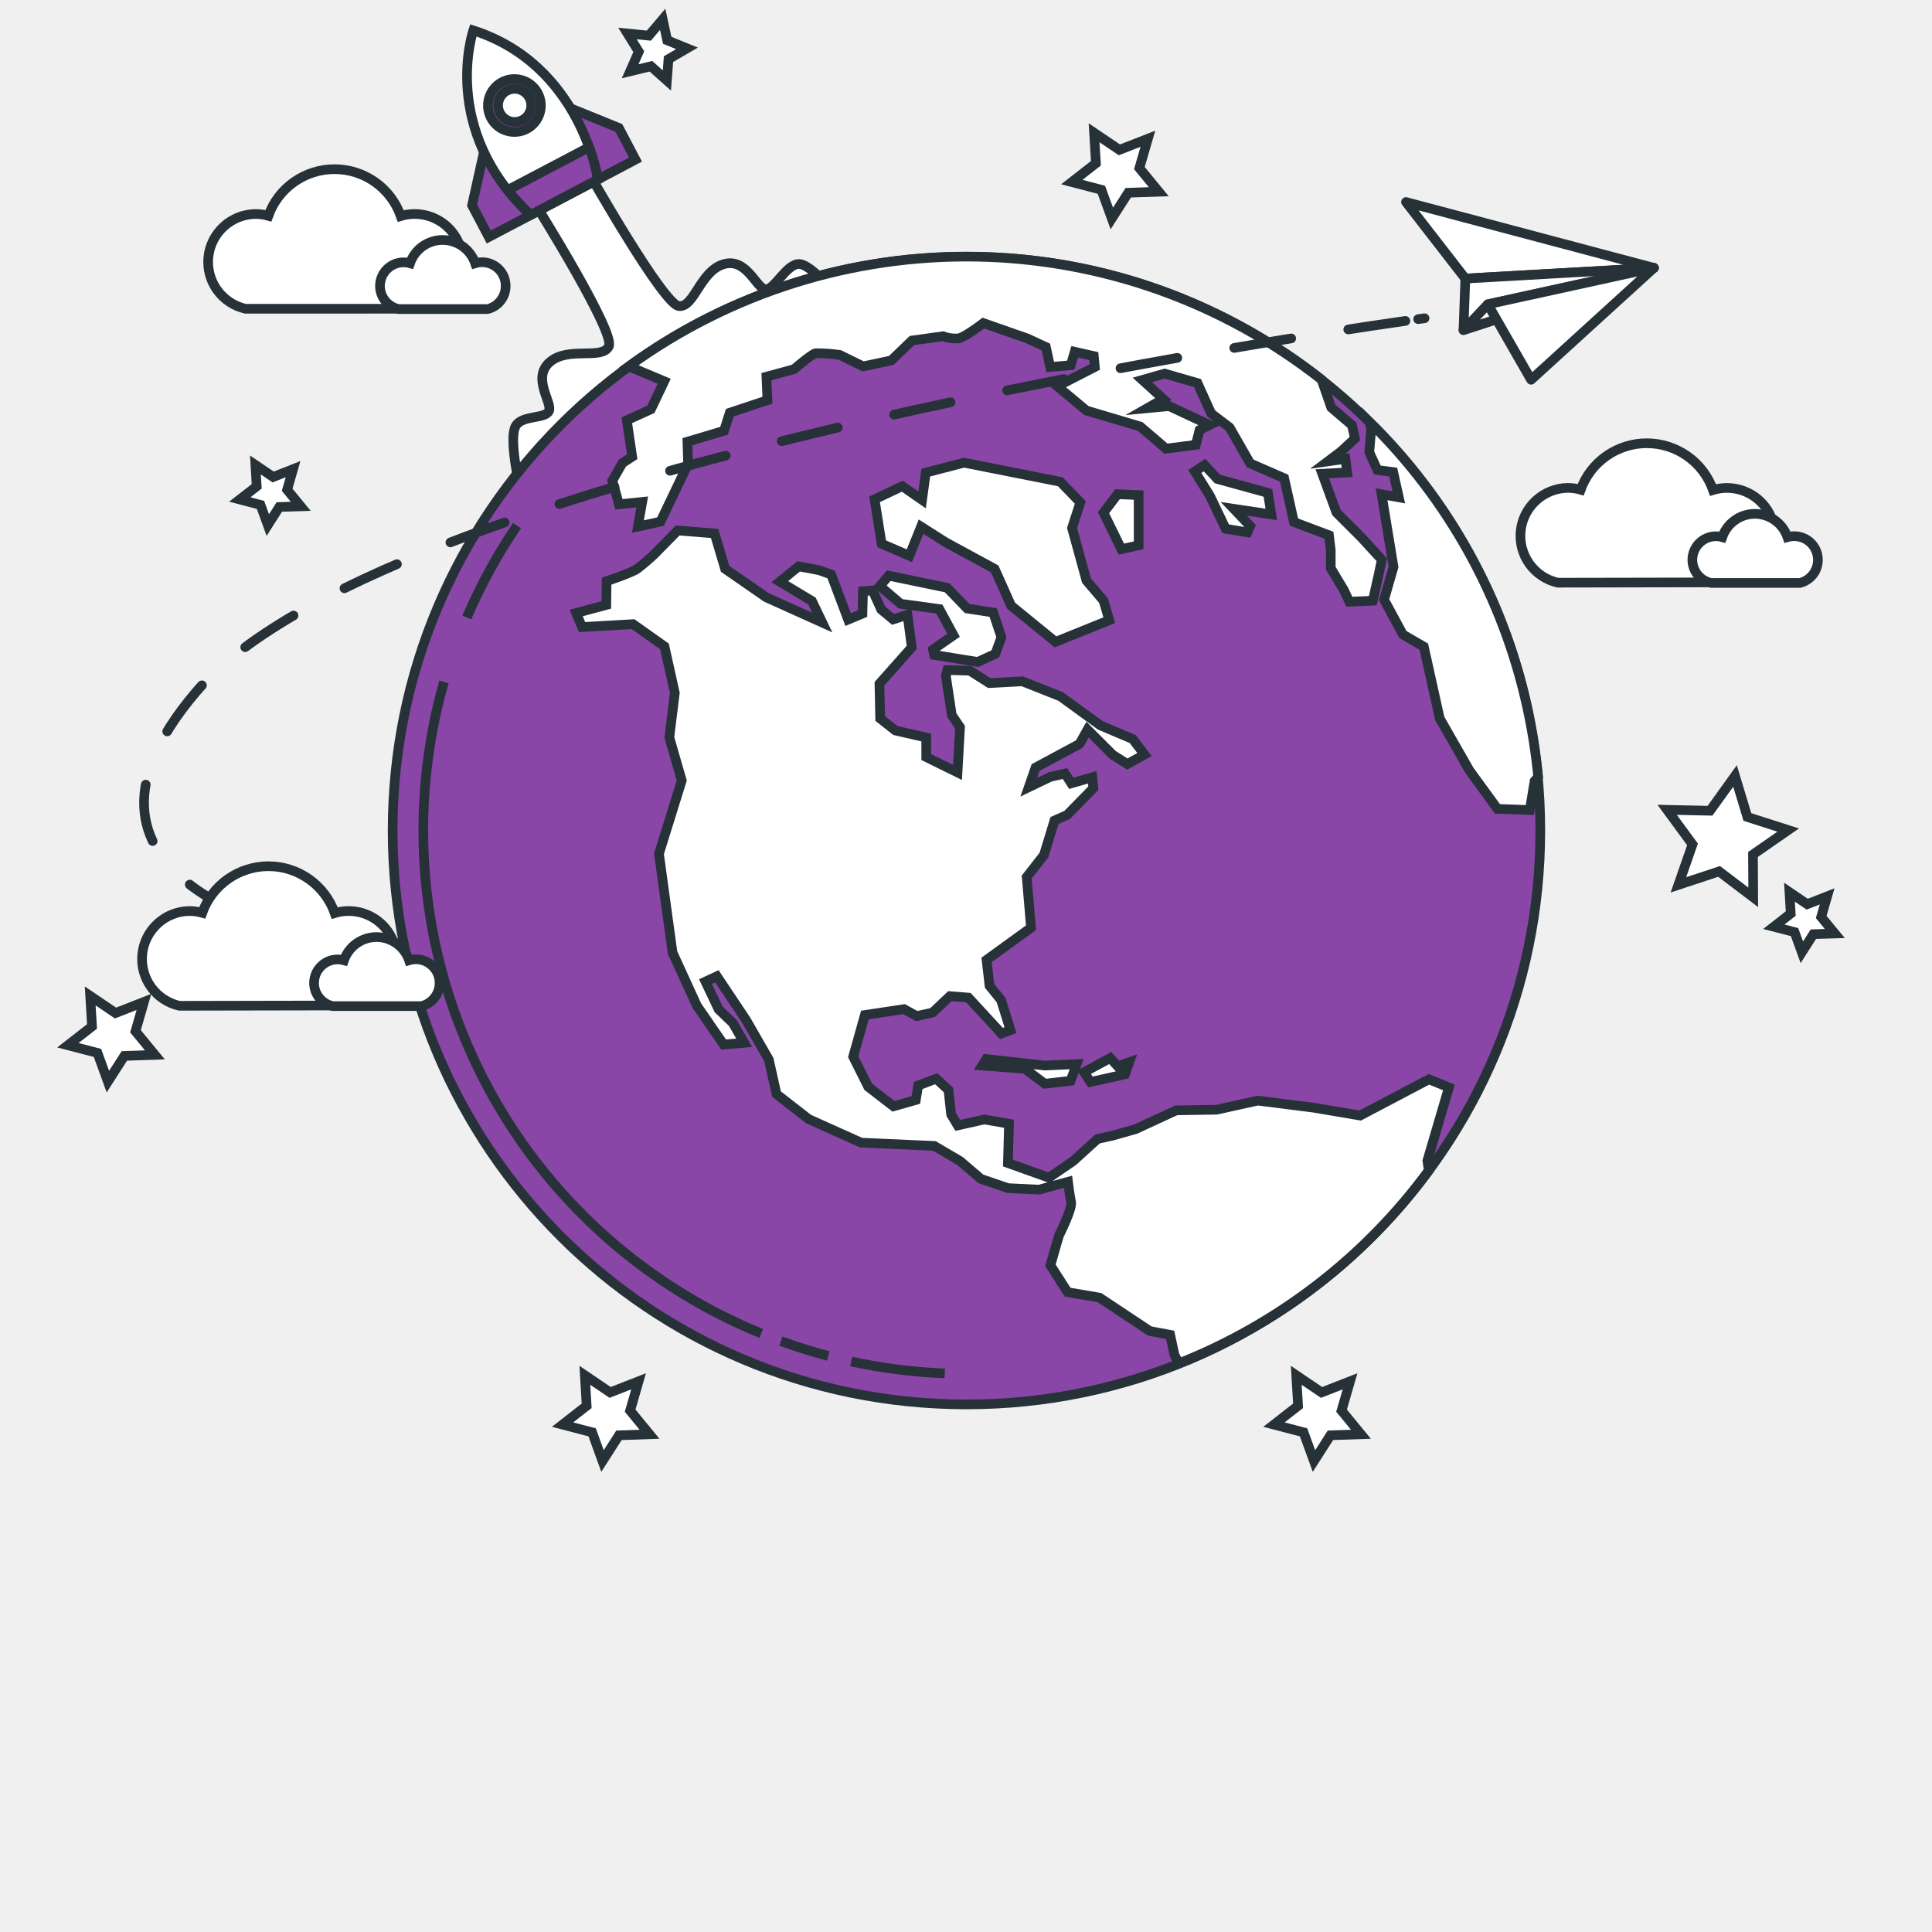
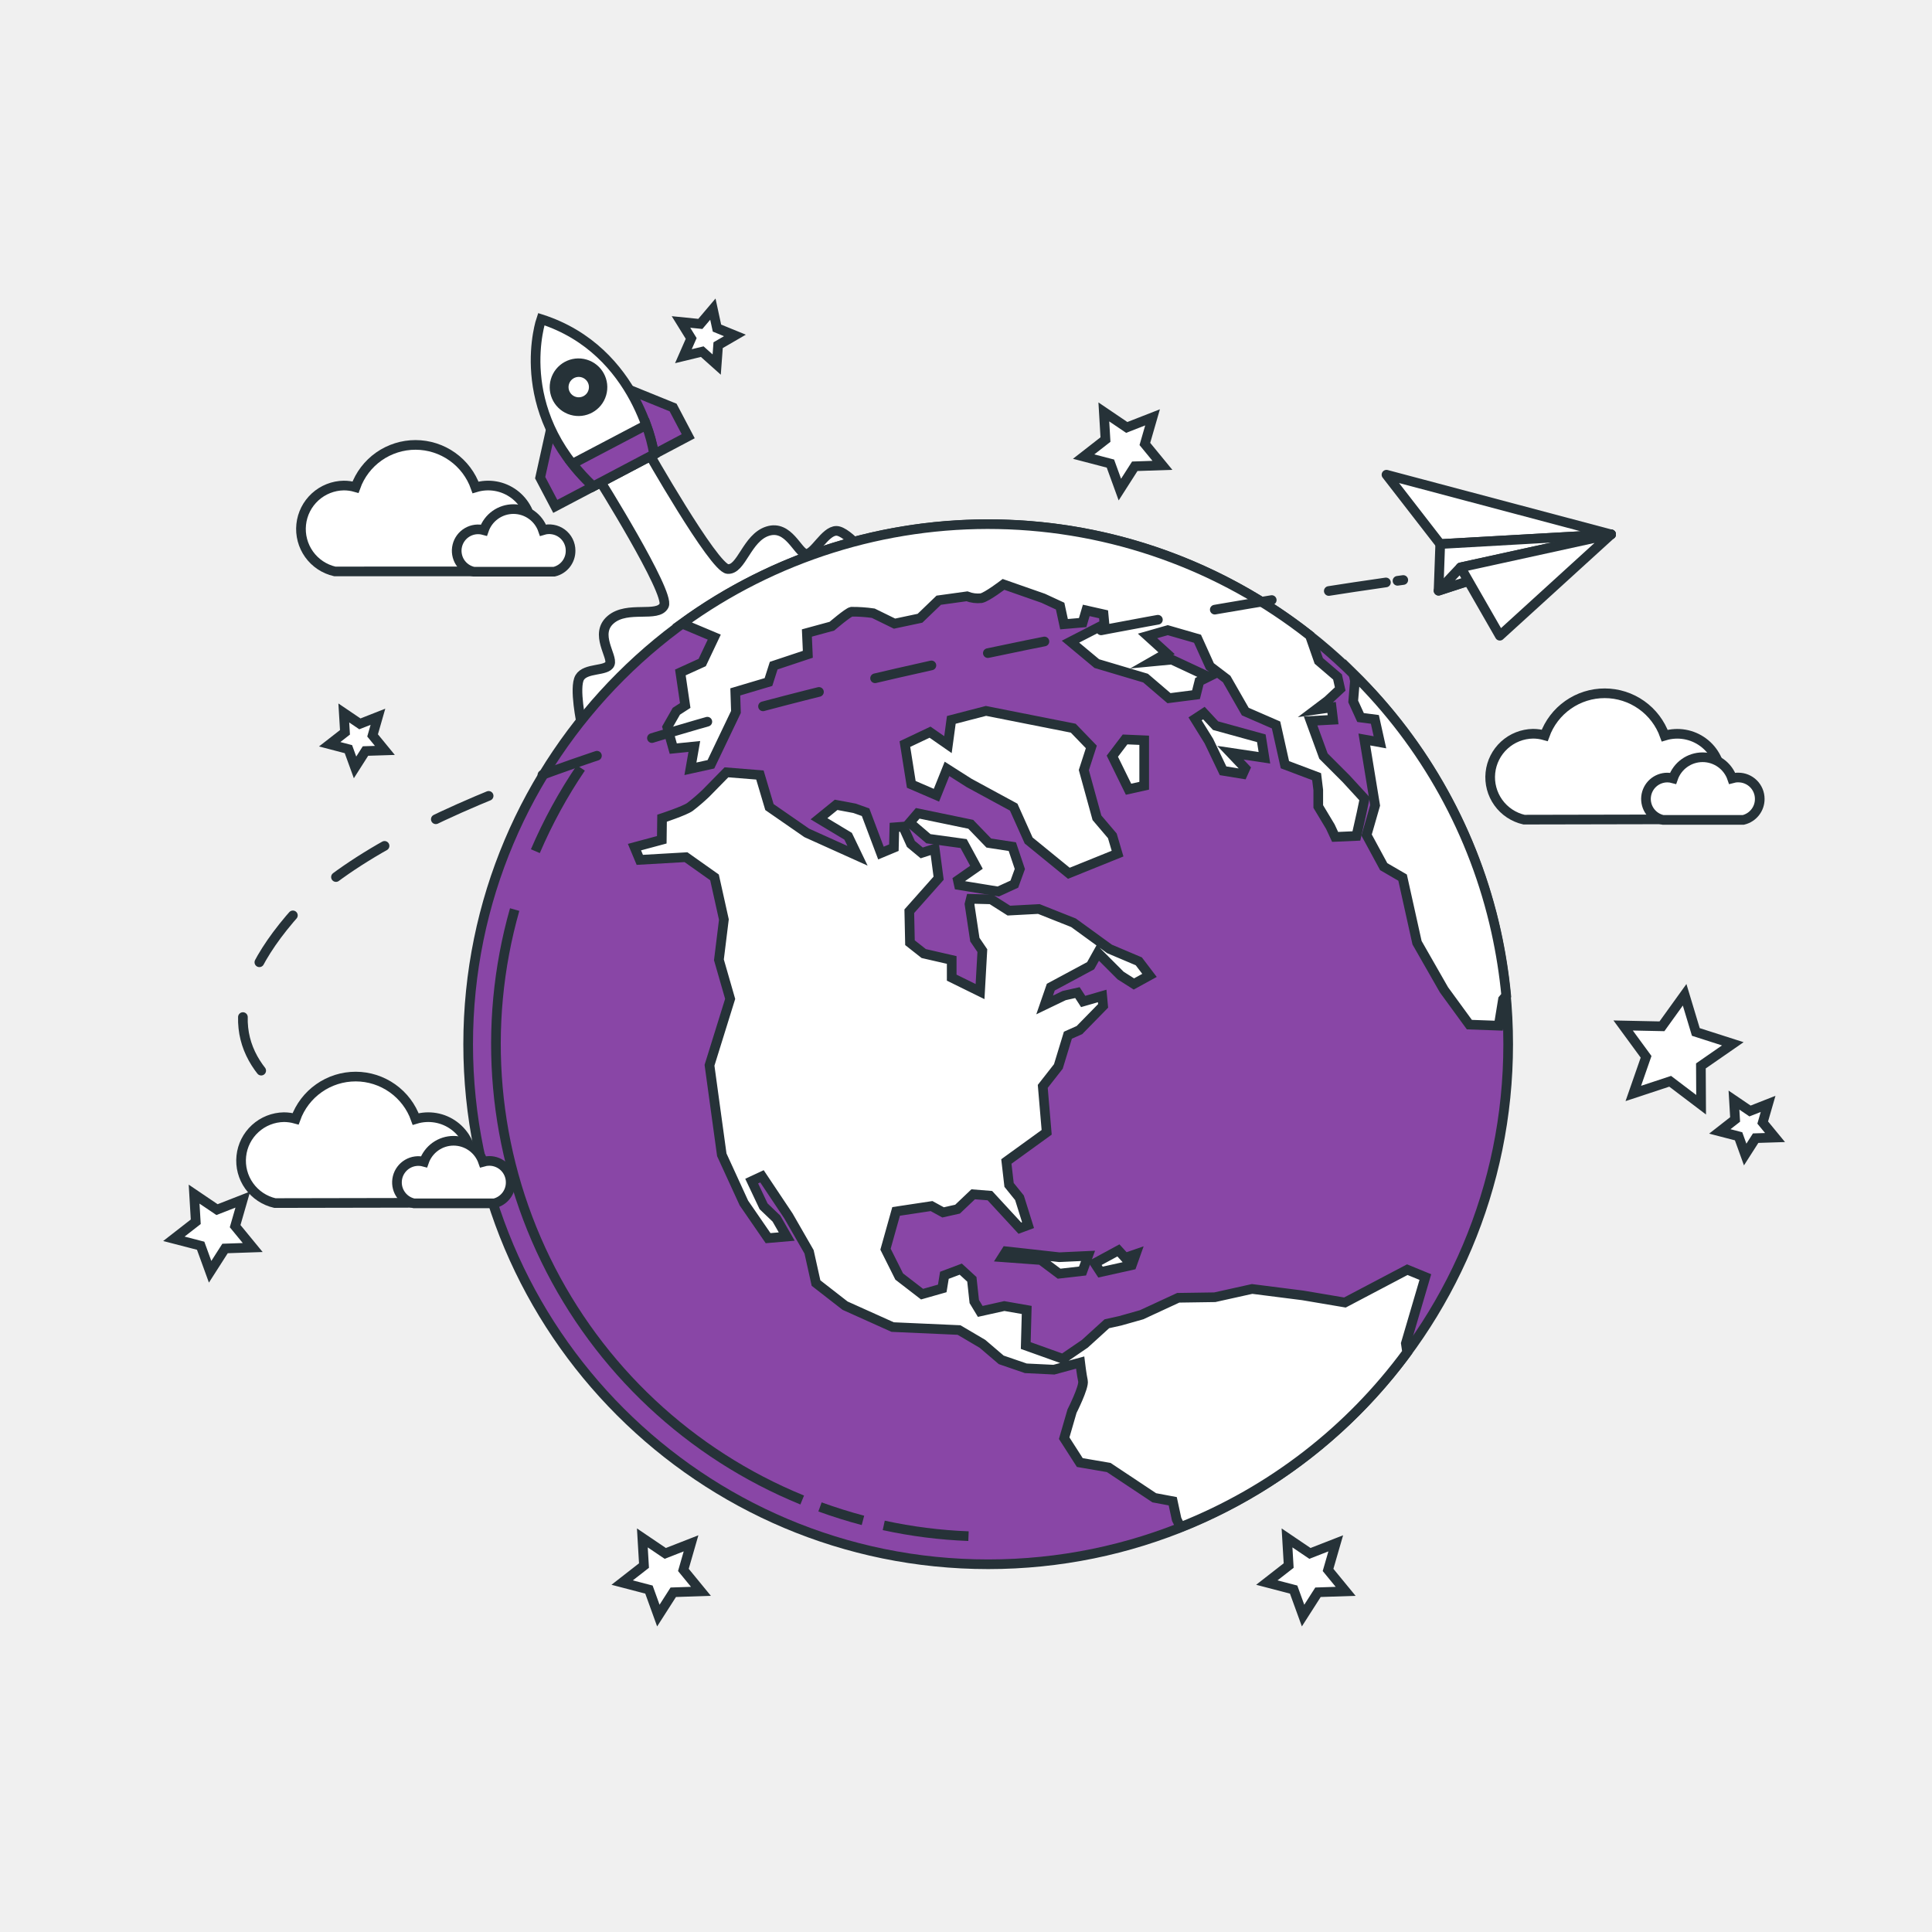
<svg xmlns="http://www.w3.org/2000/svg" width="100" height="100" viewBox="0 0 100 100" fill="none">
-   <path d="M43.388 15.427C43.388 15.427 42.025 13.674 41.36 13.665C40.696 13.656 40.069 15.048 39.603 14.974C39.137 14.901 38.63 13.304 37.433 13.681C36.235 14.058 35.939 15.911 35.142 15.844C34.346 15.777 30.495 8.982 30.495 8.982L27.721 10.594C27.721 10.594 31.871 17.213 31.512 17.929C31.153 18.645 29.424 17.916 28.465 18.734C27.506 19.553 28.599 20.833 28.416 21.266C28.233 21.698 27.036 21.471 26.695 22.042C26.353 22.613 26.802 24.718 26.802 24.718L34.576 18.768L43.388 15.427Z" fill="white" stroke="#263238" stroke-width="0.5" stroke-miterlimit="10" />
-   <path d="M25.167 7.325L24.435 10.628L25.299 12.267L27.457 11.132C27.457 11.132 26.351 9.794 25.167 7.325Z" fill="#8946A6" stroke="#263238" stroke-width="0.5" stroke-miterlimit="10" />
-   <path d="M28.907 5.353L32.029 6.62L32.892 8.259L30.742 9.397C30.742 9.397 30.27 7.728 28.907 5.353Z" fill="#8946A6" stroke="#263238" stroke-width="0.5" stroke-miterlimit="10" />
-   <path d="M24.498 1.573C24.498 1.573 22.729 6.703 27.455 11.123L30.943 9.29C30.943 9.29 30.087 3.368 24.498 1.573Z" fill="white" stroke="#263238" stroke-width="0.5" stroke-miterlimit="10" />
-   <path d="M26.282 9.834C26.644 10.293 27.04 10.724 27.466 11.123L30.943 9.29C30.846 8.72 30.697 8.16 30.497 7.617L26.282 9.834Z" fill="#8946A6" stroke="#263238" stroke-width="0.5" stroke-miterlimit="10" />
-   <path d="M27.94 5.845C28.152 5.119 27.736 4.359 27.01 4.147C26.284 3.934 25.523 4.351 25.311 5.077C25.099 5.803 25.515 6.563 26.241 6.775C26.967 6.988 27.727 6.571 27.94 5.845Z" fill="#8946A6" stroke="#263238" stroke-width="0.5" stroke-miterlimit="10" />
-   <path d="M27.397 5.052C27.318 4.902 27.195 4.779 27.046 4.699C26.897 4.618 26.727 4.583 26.558 4.599C26.389 4.615 26.229 4.681 26.097 4.788C25.965 4.895 25.868 5.039 25.818 5.201C25.768 5.363 25.767 5.536 25.815 5.699C25.864 5.862 25.959 6.006 26.09 6.115C26.22 6.223 26.38 6.29 26.549 6.308C26.718 6.326 26.888 6.293 27.038 6.214C27.138 6.162 27.227 6.09 27.299 6.003C27.371 5.916 27.425 5.816 27.459 5.708C27.492 5.6 27.504 5.486 27.493 5.374C27.483 5.261 27.45 5.152 27.397 5.052Z" fill="white" stroke="#263238" stroke-width="0.5" stroke-miterlimit="10" />
-   <path d="M92.556 42.963L90.734 44.228L90.746 46.444L88.979 45.104L86.874 45.8L87.603 43.706L86.292 41.917L88.509 41.964L89.804 40.164L90.444 42.287L92.556 42.963Z" fill="white" stroke="#263238" stroke-width="0.5" stroke-miterlimit="10" />
-   <path d="M7.45 51.859L7.013 53.378L8.017 54.6L6.436 54.654L5.584 55.985L5.044 54.498L3.514 54.101L4.763 53.128L4.669 51.549L5.978 52.435L7.45 51.859Z" fill="white" stroke="#263238" stroke-width="0.5" stroke-miterlimit="10" />
-   <path d="M33.053 71.496L32.616 73.015L33.619 74.237L32.038 74.291L31.186 75.622L30.649 74.137L29.119 73.737L30.365 72.765L30.272 71.186L31.581 72.072L33.053 71.496Z" fill="white" stroke="#263238" stroke-width="0.5" stroke-miterlimit="10" />
-   <path d="M69.878 71.496L69.438 73.015L70.442 74.237L68.863 74.291L68.011 75.622L67.471 74.137L65.941 73.737L67.188 72.765L67.094 71.186L68.403 72.072L69.878 71.496Z" fill="white" stroke="#263238" stroke-width="0.5" stroke-miterlimit="10" />
-   <path d="M15.169 24.283L14.863 25.349L15.566 26.206L14.457 26.241L13.862 27.176L13.483 26.134L12.412 25.853L13.287 25.173L13.22 24.067L14.139 24.689L15.169 24.283Z" fill="white" stroke="#263238" stroke-width="0.5" stroke-miterlimit="10" />
-   <path d="M35.559 2.503L34.601 3.061L34.518 4.167L33.693 3.429L32.616 3.69L33.062 2.675L32.48 1.734L33.584 1.845L34.3 1L34.534 2.084L35.559 2.503Z" fill="white" stroke="#263238" stroke-width="0.5" stroke-miterlimit="10" />
-   <path d="M94.573 46.395L94.265 47.462L94.969 48.318L93.861 48.353L93.263 49.288L92.886 48.246L91.814 47.968L92.688 47.285L92.623 46.179L93.54 46.801L94.573 46.395Z" fill="white" stroke="#263238" stroke-width="0.5" stroke-miterlimit="10" />
-   <path d="M59.414 7.182L58.974 8.701L59.978 9.923L58.399 9.976L57.547 11.308L57.007 9.823L55.477 9.423L56.724 8.451L56.63 6.872L57.94 7.757L59.414 7.182Z" fill="white" stroke="#263238" stroke-width="0.5" stroke-miterlimit="10" />
-   <path d="M50.025 72.692C66.428 72.692 79.726 59.394 79.726 42.99C79.726 26.586 66.428 13.288 50.025 13.288C33.621 13.288 20.323 26.586 20.323 42.99C20.323 59.394 33.621 72.692 50.025 72.692Z" fill="#8946A6" stroke="#263238" stroke-width="0.5" stroke-miterlimit="10" />
-   <path d="M44.059 70.47C45.651 70.817 47.272 71.023 48.901 71.086" stroke="#263238" stroke-width="0.5" stroke-miterlimit="10" />
-   <path d="M40.419 69.415C41.224 69.708 42.043 69.966 42.872 70.185" stroke="#263238" stroke-width="0.5" stroke-miterlimit="10" />
-   <path d="M22.979 35.296C21.089 41.953 21.719 49.074 24.748 55.295C27.778 61.517 32.995 66.404 39.402 69.021" stroke="#263238" stroke-width="0.5" stroke-miterlimit="10" />
-   <path d="M26.759 27.207C25.744 28.705 24.873 30.297 24.161 31.962" stroke="#263238" stroke-width="0.5" stroke-miterlimit="10" />
-   <path d="M45.999 29.798L49.028 30.425L50.06 31.496L51.405 31.703L51.833 32.979L51.519 33.844L50.602 34.263L48.354 33.898L48.294 33.621L49.355 32.88L48.622 31.527L46.612 31.25L45.542 30.334L45.999 29.798Z" fill="white" stroke="#263238" stroke-width="0.5" stroke-miterlimit="10" />
-   <path d="M70.402 57.74L68 57.334L65.101 56.967L62.968 57.439L60.881 57.471L58.785 58.441L57.563 58.786L56.804 58.954L55.542 60.1L54.289 60.956L52.17 60.198L52.226 58.166L50.948 57.943L49.572 58.249L49.231 57.685L49.092 56.416L48.459 55.834L47.525 56.186L47.402 56.935L46.249 57.263L44.942 56.255L44.161 54.694L44.766 52.537L46.791 52.232L47.449 52.593L48.276 52.408L49.168 51.56L50.123 51.636L51.835 53.494L52.302 53.32L51.813 51.759L51.218 51.023L51.064 49.685L53.365 48.019L53.142 45.396L54.034 44.257L54.579 42.472L55.236 42.18L56.59 40.798L56.537 40.231L55.451 40.546L55.123 40.039L54.364 40.209L53.249 40.744L53.602 39.727L55.877 38.505L56.289 37.765L57.589 39.065L58.348 39.547L59.24 39.056L58.629 38.253L56.954 37.544L54.9 36.052L52.919 35.265L51.206 35.356L50.196 34.714L49.034 34.682L48.959 34.988L49.264 37.013L49.692 37.642L49.561 39.981L47.941 39.185V38.175L46.345 37.809L45.557 37.189L45.52 35.392L47.194 33.505L46.971 31.821L46.229 32.06L45.611 31.547L45.165 30.561L44.668 30.599L44.639 31.761L43.9 32.069L43.022 29.736L42.395 29.513L41.34 29.314L40.361 30.108L42.027 31.11L42.562 32.225L39.663 30.918L37.531 29.442L36.987 27.611L35.076 27.457L33.898 28.657C33.609 28.933 33.305 29.194 32.988 29.437C32.674 29.66 31.398 30.079 31.398 30.079L31.382 31.311L29.821 31.73L30.127 32.457L32.765 32.305L34.393 33.458L34.928 35.867L34.645 38.168L35.288 40.398L34.108 44.19L34.81 49.304L36.072 52.058L37.455 54.065L38.519 53.974L37.93 52.948L37.197 52.245L36.516 50.807L37.105 50.532L38.617 52.796L39.795 54.846L40.192 56.63L41.851 57.921L44.569 59.143L48.361 59.313L49.699 60.1L50.769 61.017L52.174 61.498L53.78 61.576L55.279 61.17C55.279 61.17 55.364 61.873 55.439 62.219C55.515 62.564 54.813 63.947 54.813 63.947L54.367 65.49L55.259 66.882L56.911 67.165L59.512 68.894L60.567 69.092L60.79 70.125L61.013 70.571C66.179 68.523 70.664 65.062 73.954 60.584L73.881 60.078L74.996 56.286L73.963 55.865L70.402 57.74Z" fill="white" stroke="#263238" stroke-width="0.5" stroke-miterlimit="10" />
-   <path d="M71.521 28.969L70.475 27.829L69.175 26.529L68.441 24.522L69.726 24.453L69.641 23.75L68.731 23.88L69.412 23.366L70.132 22.698L69.978 22.008L68.907 21.092L68.403 19.649C63.316 15.645 57.061 13.411 50.588 13.287C44.115 13.163 37.779 15.155 32.542 18.962L34.38 19.734L33.691 21.185L32.444 21.752L32.721 23.641L32.214 23.969L31.695 24.879L32.038 26.103L33.24 25.98L33.017 27.256L34.188 26.997L35.617 24.009L35.58 22.863L37.475 22.298L37.774 21.364L39.723 20.715L39.67 19.499L41.099 19.109C41.099 19.109 42.009 18.328 42.214 18.284C42.632 18.281 43.048 18.31 43.461 18.369L44.676 18.964L46.131 18.656L47.201 17.626L48.813 17.403C49.074 17.503 49.355 17.54 49.632 17.51C49.975 17.432 50.901 16.723 50.901 16.723L53.171 17.517L54.135 17.963L54.358 18.995L55.422 18.904L55.627 18.208L56.615 18.431L56.668 18.995L54.726 19.994L56.231 21.248L59.014 22.075L60.352 23.222L61.896 23.023L62.088 22.258L62.607 21.999L60.513 21.02L59.382 21.127L60.214 20.652L59.128 19.667L60.283 19.337L61.981 19.827L62.692 21.402L63.647 22.129L64.71 23.986L66.468 24.752L66.974 27.022L68.785 27.704L68.879 28.469V29.41L69.568 30.557L69.842 31.145L71.057 31.092L71.347 29.801L71.521 28.969Z" fill="white" stroke="#263238" stroke-width="0.5" stroke-miterlimit="10" />
-   <path d="M70.886 21.837L70.973 22.231L70.874 23.409L71.294 24.328L72.112 24.435L72.402 25.742L71.51 25.581L72.128 29.343L71.639 31.041L72.616 32.845L73.696 33.471L74.521 37.189L76.058 39.879L77.509 41.868L79.184 41.928L79.43 40.43L79.615 40.207C79.497 38.978 79.304 37.758 79.037 36.554C77.802 30.962 74.971 25.849 70.886 21.837Z" fill="white" stroke="#263238" stroke-width="0.5" stroke-miterlimit="10" />
-   <path d="M54.884 24.937L49.9 23.949L47.919 24.462L47.727 25.875L46.704 25.164L45.267 25.844L45.633 28.146L47.069 28.766L47.674 27.26L48.936 28.063L51.483 29.446L52.337 31.351L54.632 33.224L57.415 32.1L57.117 31.085L56.238 30.053L55.489 27.33L55.917 26.007L54.884 24.937Z" fill="white" stroke="#263238" stroke-width="0.5" stroke-miterlimit="10" />
-   <path d="M58.936 25.626L57.844 25.579L57.117 26.536L58.042 28.422L58.936 28.224V25.626Z" fill="white" stroke="#263238" stroke-width="0.5" stroke-miterlimit="10" />
-   <path d="M65.627 25.512L63.013 24.792L62.346 24.073L61.842 24.404L62.63 25.672L63.441 27.37L64.565 27.553L64.71 27.231L63.861 26.337L65.803 26.627L65.627 25.512Z" fill="white" stroke="#263238" stroke-width="0.5" stroke-miterlimit="10" />
-   <path d="M51.05 54.817L50.836 55.153L53.038 55.314L54.077 56.094L55.415 55.941L55.729 55.078L54.086 55.153L51.05 54.817Z" fill="white" stroke="#263238" stroke-width="0.5" stroke-miterlimit="10" />
-   <path d="M57.464 54.763L56.111 55.497L56.441 56.003L58.229 55.604L58.452 54.977L57.848 55.185L57.464 54.763Z" fill="white" stroke="#263238" stroke-width="0.5" stroke-miterlimit="10" />
-   <path d="M85.605 13.866L72.775 10.458L75.846 14.419L85.605 13.866Z" fill="white" stroke="#263238" stroke-width="0.5" stroke-linecap="round" stroke-linejoin="round" />
-   <path d="M75.846 14.419L75.75 17.084L85.605 13.866L75.846 14.419Z" fill="white" stroke="#263238" stroke-width="0.5" stroke-linecap="round" stroke-linejoin="round" />
-   <path d="M77.008 15.751L75.75 17.084L85.605 13.866L77.008 15.751Z" fill="white" stroke="#263238" stroke-width="0.5" stroke-linecap="round" stroke-linejoin="round" />
-   <path d="M85.605 13.866L77.008 15.751L79.249 19.655L85.605 13.866Z" fill="white" stroke="#263238" stroke-width="0.5" stroke-linecap="round" stroke-linejoin="round" />
-   <path d="M73.734 16.473L73.404 16.518" stroke="#263238" stroke-width="0.5" stroke-linecap="round" stroke-linejoin="round" />
-   <path d="M72.743 16.611C65.424 17.655 19.687 24.58 10.135 35.829C1.643 45.831 15.755 48.632 19.056 49.139" stroke="#263238" stroke-width="0.5" stroke-linecap="round" stroke-linejoin="round" stroke-dasharray="2.99 2.99" />
-   <path d="M19.368 49.185C19.58 49.217 19.698 49.228 19.698 49.228" stroke="#263238" stroke-width="0.5" stroke-linecap="round" stroke-linejoin="round" />
-   <path d="M23.949 13.56C23.949 13.173 23.858 12.79 23.684 12.444C23.509 12.097 23.256 11.796 22.945 11.565C22.634 11.334 22.272 11.179 21.89 11.113C21.508 11.047 21.116 11.071 20.744 11.183C20.494 10.475 20.031 9.861 19.418 9.426C18.805 8.992 18.073 8.757 17.321 8.756C16.57 8.754 15.837 8.986 15.222 9.418C14.607 9.85 14.142 10.462 13.889 11.17C13.671 11.107 13.446 11.076 13.22 11.076C12.612 11.085 12.029 11.316 11.581 11.726C11.132 12.136 10.85 12.696 10.786 13.301C10.723 13.905 10.883 14.511 11.236 15.006C11.59 15.5 12.112 15.847 12.705 15.982L22.045 15.98C22.588 15.85 23.071 15.54 23.417 15.101C23.763 14.662 23.95 14.119 23.949 13.56Z" fill="white" stroke="#263238" stroke-width="0.5" stroke-miterlimit="10" />
-   <path d="M26.173 14.794C26.173 14.603 26.128 14.415 26.043 14.244C25.957 14.073 25.833 13.925 25.679 13.812C25.526 13.698 25.348 13.622 25.16 13.589C24.972 13.557 24.779 13.569 24.596 13.625C24.475 13.274 24.248 12.969 23.945 12.753C23.643 12.537 23.28 12.421 22.909 12.421C22.537 12.421 22.175 12.537 21.872 12.753C21.57 12.969 21.343 13.274 21.222 13.625C21.064 13.581 20.898 13.568 20.735 13.589C20.573 13.61 20.416 13.663 20.274 13.745C20.132 13.828 20.008 13.939 19.91 14.07C19.812 14.202 19.741 14.352 19.702 14.511C19.663 14.671 19.657 14.836 19.683 14.998C19.71 15.16 19.769 15.315 19.856 15.454C19.944 15.593 20.059 15.713 20.194 15.806C20.329 15.899 20.481 15.965 20.642 15.998H25.236C25.506 15.933 25.745 15.779 25.915 15.56C26.086 15.341 26.176 15.071 26.173 14.794Z" fill="white" stroke="#263238" stroke-width="0.5" stroke-miterlimit="10" />
-   <path d="M91.872 27.74C91.872 27.352 91.781 26.97 91.606 26.623C91.432 26.277 91.179 25.976 90.868 25.745C90.556 25.514 90.195 25.359 89.813 25.293C89.43 25.226 89.038 25.25 88.667 25.363C88.416 24.656 87.952 24.044 87.34 23.61C86.727 23.177 85.996 22.944 85.246 22.942C84.496 22.94 83.763 23.17 83.149 23.601C82.534 24.031 82.068 24.641 81.814 25.347C81.596 25.285 81.371 25.253 81.144 25.253C80.537 25.262 79.954 25.494 79.505 25.904C79.057 26.314 78.774 26.874 78.711 27.478C78.647 28.082 78.808 28.689 79.161 29.183C79.515 29.677 80.037 30.025 80.629 30.16L89.969 30.142C90.509 30.012 90.99 29.704 91.335 29.269C91.68 28.834 91.869 28.295 91.872 27.74Z" fill="white" stroke="#263238" stroke-width="0.5" stroke-miterlimit="10" />
-   <path d="M94.095 28.976C94.095 28.651 93.966 28.34 93.737 28.111C93.508 27.882 93.197 27.753 92.873 27.753C92.753 27.752 92.634 27.767 92.519 27.8C92.398 27.449 92.17 27.144 91.868 26.928C91.565 26.712 91.203 26.596 90.831 26.596C90.46 26.596 90.097 26.712 89.795 26.928C89.493 27.144 89.265 27.449 89.144 27.8C89.038 27.77 88.929 27.756 88.819 27.756C88.517 27.756 88.225 27.867 88.001 28.07C87.776 28.271 87.635 28.549 87.603 28.85C87.572 29.15 87.652 29.452 87.83 29.696C88.007 29.94 88.269 30.11 88.564 30.173H93.161C93.429 30.108 93.667 29.954 93.837 29.737C94.006 29.52 94.097 29.251 94.095 28.976Z" fill="white" stroke="#263238" stroke-width="0.5" stroke-miterlimit="10" />
-   <path d="M20.528 49.64C20.529 49.252 20.439 48.87 20.265 48.523C20.09 48.176 19.838 47.875 19.526 47.644C19.215 47.412 18.854 47.257 18.471 47.191C18.089 47.124 17.697 47.148 17.326 47.261C17.075 46.552 16.611 45.939 15.998 45.505C15.385 45.07 14.653 44.836 13.901 44.835C13.15 44.834 12.417 45.065 11.802 45.496C11.187 45.928 10.721 46.54 10.468 47.247C10.25 47.186 10.025 47.155 9.799 47.154C9.191 47.163 8.608 47.394 8.16 47.804C7.711 48.214 7.428 48.774 7.365 49.378C7.301 49.983 7.462 50.589 7.815 51.083C8.169 51.578 8.691 51.925 9.283 52.06L18.623 52.042C19.164 51.914 19.646 51.607 19.992 51.171C20.337 50.736 20.526 50.196 20.528 49.64Z" fill="white" stroke="#263238" stroke-width="0.5" stroke-miterlimit="10" />
-   <path d="M22.752 50.874C22.752 50.55 22.623 50.239 22.394 50.01C22.164 49.78 21.854 49.651 21.529 49.651C21.409 49.651 21.29 49.669 21.175 49.703C21.053 49.352 20.826 49.048 20.524 48.833C20.221 48.618 19.86 48.502 19.489 48.502C19.118 48.502 18.756 48.618 18.454 48.833C18.152 49.048 17.924 49.352 17.803 49.703C17.645 49.659 17.48 49.648 17.319 49.669C17.156 49.69 17 49.744 16.859 49.827C16.718 49.909 16.595 50.02 16.498 50.151C16.4 50.282 16.329 50.431 16.291 50.59C16.252 50.748 16.245 50.913 16.271 51.075C16.297 51.236 16.355 51.391 16.442 51.529C16.528 51.668 16.642 51.788 16.776 51.882C16.91 51.975 17.061 52.041 17.221 52.076H21.817C22.086 52.011 22.325 51.856 22.494 51.638C22.664 51.42 22.755 51.15 22.752 50.874Z" fill="white" stroke="#263238" stroke-width="0.5" stroke-miterlimit="10" />
+   <path d="M45.133 29.074C45.133 29.074 43.898 27.486 43.296 27.477C42.694 27.469 42.126 28.73 41.704 28.664C41.281 28.597 40.822 27.15 39.737 27.492C38.652 27.833 38.383 29.513 37.662 29.452C36.94 29.391 33.45 23.233 33.45 23.233L30.936 24.695C30.936 24.695 34.697 30.693 34.371 31.342C34.046 31.99 32.48 31.329 31.611 32.071C30.742 32.813 31.732 33.973 31.566 34.365C31.401 34.757 30.315 34.551 30.006 35.068C29.697 35.586 30.103 37.493 30.103 37.493L37.148 32.102L45.133 29.074Z" fill="white" stroke="#263238" stroke-width="0.5" stroke-miterlimit="10" />
+   <path d="M28.622 21.731L27.959 24.724L28.741 26.21L30.697 25.181C30.697 25.181 29.695 23.969 28.622 21.731Z" fill="#8946A6" stroke="#263238" stroke-width="0.5" stroke-miterlimit="10" />
+   <path d="M32.011 19.945L34.84 21.093L35.622 22.579L33.674 23.609C33.674 23.609 33.246 22.098 32.011 19.945Z" fill="#8946A6" stroke="#263238" stroke-width="0.5" stroke-miterlimit="10" />
+   <path d="M28.015 16.52C28.015 16.52 26.413 21.168 30.695 25.173L33.856 23.512C33.856 23.512 33.08 18.146 28.015 16.52Z" fill="white" stroke="#263238" stroke-width="0.5" stroke-miterlimit="10" />
+   <path d="M29.632 24.005C29.96 24.421 30.319 24.812 30.705 25.174L33.856 23.512C33.768 22.996 33.633 22.488 33.452 21.997L29.632 24.005Z" fill="#8946A6" stroke="#263238" stroke-width="0.5" stroke-miterlimit="10" />
+   <path d="M31.134 20.391C31.327 19.733 30.95 19.044 30.292 18.852C29.634 18.659 28.945 19.036 28.753 19.694C28.56 20.352 28.937 21.041 29.595 21.233C30.253 21.426 30.942 21.049 31.134 20.391Z" fill="#8946A6" stroke="#263238" stroke-width="0.5" stroke-miterlimit="10" />
+   <path d="M30.643 19.672C30.571 19.536 30.46 19.425 30.325 19.352C30.189 19.279 30.035 19.247 29.882 19.262C29.729 19.276 29.584 19.336 29.465 19.433C29.345 19.529 29.257 19.66 29.212 19.807C29.166 19.954 29.166 20.111 29.209 20.258C29.253 20.405 29.34 20.537 29.458 20.635C29.576 20.733 29.721 20.794 29.874 20.81C30.027 20.826 30.181 20.797 30.317 20.725C30.408 20.677 30.488 20.612 30.554 20.534C30.619 20.455 30.668 20.364 30.698 20.266C30.729 20.168 30.739 20.066 30.73 19.963C30.72 19.862 30.691 19.763 30.643 19.672Z" fill="white" stroke="#263238" stroke-width="0.5" stroke-miterlimit="10" />
+   <path d="M89.69 54.027L88.038 55.172L88.049 57.181L86.448 55.967L84.54 56.597L85.201 54.7L84.013 53.079L86.022 53.121L87.196 51.49L87.776 53.414L89.69 54.027Z" fill="white" stroke="#263238" stroke-width="0.5" stroke-miterlimit="10" />
+   <path d="M12.567 62.089L12.171 63.465L13.08 64.572L11.648 64.621L10.876 65.827L10.386 64.479L9 64.12L10.132 63.239L10.047 61.808L11.233 62.61L12.567 62.089Z" fill="white" stroke="#263238" stroke-width="0.5" stroke-miterlimit="10" />
+   <path d="M35.768 79.883L35.372 81.259L36.281 82.367L34.848 82.415L34.076 83.622L33.589 82.276L32.203 81.914L33.333 81.033L33.248 79.602L34.434 80.404L35.768 79.883Z" fill="white" stroke="#263238" stroke-width="0.5" stroke-miterlimit="10" />
+   <path d="M69.138 79.883L68.74 81.259L69.65 82.367L68.219 82.415L67.447 83.622L66.958 82.276L65.571 81.914L66.701 81.033L66.616 79.602L67.802 80.404L69.138 79.883Z" fill="white" stroke="#263238" stroke-width="0.5" stroke-miterlimit="10" />
+   <path d="M19.562 37.099L19.285 38.065L19.921 38.841L18.917 38.873L18.377 39.72L18.034 38.776L17.064 38.522L17.856 37.905L17.795 36.903L18.628 37.467L19.562 37.099Z" fill="white" stroke="#263238" stroke-width="0.5" stroke-miterlimit="10" />
+   <path d="M38.039 17.362L37.17 17.867L37.096 18.87L36.348 18.201L35.372 18.437L35.776 17.518L35.248 16.665L36.249 16.766L36.898 16L37.11 16.982L38.039 17.362Z" fill="white" stroke="#263238" stroke-width="0.5" stroke-miterlimit="10" />
+   <path d="M91.517 57.137L91.238 58.103L91.876 58.879L90.872 58.911L90.33 59.758L89.989 58.814L89.017 58.562L89.809 57.943L89.75 56.941L90.581 57.505L91.517 57.137Z" fill="white" stroke="#263238" stroke-width="0.5" stroke-miterlimit="10" />
+   <path d="M59.656 21.602L59.258 22.979L60.167 24.086L58.736 24.134L57.964 25.341L57.475 23.995L56.089 23.633L57.219 22.752L57.134 21.321L58.32 22.124L59.656 21.602Z" fill="white" stroke="#263238" stroke-width="0.5" stroke-miterlimit="10" />
+   <path d="M51.148 80.966C66.013 80.966 78.063 68.916 78.063 54.051C78.063 39.186 66.013 27.135 51.148 27.135C36.283 27.135 24.232 39.186 24.232 54.051C24.232 68.916 36.283 80.966 51.148 80.966Z" fill="#8946A6" stroke="#263238" stroke-width="0.5" stroke-miterlimit="10" />
+   <path d="M45.742 78.954C47.185 79.268 48.653 79.455 50.129 79.511" stroke="#263238" stroke-width="0.5" stroke-miterlimit="10" />
+   <path d="M42.443 77.998C43.173 78.262 43.914 78.497 44.666 78.695" stroke="#263238" stroke-width="0.5" stroke-miterlimit="10" />
+   <path d="M26.639 47.079C24.926 53.111 25.497 59.564 28.243 65.202C30.988 70.84 35.716 75.269 41.522 77.64" stroke="#263238" stroke-width="0.5" stroke-miterlimit="10" />
+   <path d="M30.065 39.748C29.144 41.106 28.356 42.549 27.71 44.057" stroke="#263238" stroke-width="0.5" stroke-miterlimit="10" />
+   <path d="M47.5 42.097L50.244 42.665L51.18 43.635L52.398 43.823L52.787 44.979L52.502 45.763L51.671 46.143L49.634 45.811L49.579 45.561L50.541 44.89L49.876 43.663L48.055 43.412L47.085 42.582L47.5 42.097Z" fill="white" stroke="#263238" stroke-width="0.5" stroke-miterlimit="10" />
+   <path d="M69.613 67.418L67.437 67.05L64.809 66.716L62.877 67.145L60.986 67.173L59.086 68.052L57.978 68.365L57.291 68.517L56.148 69.556L55.012 70.332L53.092 69.645L53.142 67.803L51.984 67.601L50.737 67.878L50.428 67.367L50.303 66.217L49.729 65.69L48.882 66.009L48.771 66.688L47.726 66.985L46.542 66.072L45.834 64.657L46.382 62.703L48.217 62.426L48.813 62.753L49.563 62.585L50.371 61.817L51.236 61.886L52.789 63.569L53.211 63.412L52.768 61.997L52.229 61.33L52.089 60.118L54.175 58.608L53.973 56.231L54.781 55.199L55.274 53.582L55.871 53.317L57.097 52.064L57.049 51.551L56.065 51.836L55.767 51.377L55.08 51.531L54.07 52.016L54.389 51.094L56.451 49.986L56.825 49.316L58.003 50.494L58.69 50.93L59.498 50.486L58.944 49.758L57.427 49.115L55.565 47.763L53.771 47.05L52.219 47.133L51.303 46.551L50.25 46.523L50.181 46.799L50.458 48.635L50.846 49.205L50.727 51.324L49.26 50.603V49.688L47.813 49.356L47.1 48.794L47.065 47.165L48.583 45.456L48.381 43.93L47.708 44.146L47.148 43.681L46.744 42.788L46.293 42.822L46.267 43.875L45.598 44.154L44.802 42.04L44.234 41.838L43.278 41.658L42.391 42.378L43.9 43.285L44.385 44.295L41.758 43.111L39.826 41.773L39.333 40.114L37.601 39.975L36.534 41.062C36.272 41.312 35.997 41.548 35.709 41.769C35.424 41.971 34.268 42.351 34.268 42.351L34.254 43.467L32.84 43.847L33.116 44.506L35.507 44.368L36.983 45.413L37.468 47.596L37.211 49.681L37.793 51.702L36.724 55.138L37.36 59.772L38.504 62.268L39.757 64.087L40.721 64.004L40.188 63.074L39.523 62.438L38.907 61.134L39.44 60.886L40.81 62.937L41.877 64.794L42.237 66.411L43.741 67.581L46.204 68.689L49.64 68.842L50.852 69.556L51.823 70.386L53.096 70.823L54.551 70.894L55.909 70.526C55.909 70.526 55.986 71.162 56.054 71.476C56.123 71.789 55.487 73.042 55.487 73.042L55.082 74.44L55.891 75.701L57.388 75.958L59.745 77.525L60.701 77.704L60.903 78.64L61.105 79.044C65.786 77.189 69.851 74.052 72.833 69.994L72.766 69.535L73.776 66.1L72.841 65.718L69.613 67.418Z" fill="white" stroke="#263238" stroke-width="0.5" stroke-miterlimit="10" />
+   <path d="M70.628 41.345L69.68 40.313L68.502 39.134L67.837 37.316L69.001 37.253L68.924 36.616L68.1 36.734L68.716 36.269L69.369 35.662L69.229 35.038L68.259 34.207L67.802 32.9C63.193 29.271 57.524 27.247 51.658 27.134C45.792 27.022 40.051 28.828 35.305 32.277L36.97 32.977L36.346 34.292L35.216 34.806L35.467 36.517L35.008 36.814L34.537 37.639L34.848 38.748L35.938 38.637L35.736 39.793L36.797 39.559L38.092 36.851L38.058 35.812L39.776 35.301L40.046 34.454L41.813 33.866L41.764 32.764L43.06 32.411C43.06 32.411 43.884 31.703 44.07 31.663C44.448 31.661 44.826 31.686 45.2 31.74L46.301 32.279L47.619 32L48.589 31.067L50.05 30.865C50.286 30.956 50.541 30.989 50.792 30.962C51.103 30.891 51.942 30.248 51.942 30.248L53.999 30.968L54.872 31.372L55.074 32.308L56.038 32.225L56.224 31.594L57.12 31.796L57.168 32.308L55.408 33.213L56.772 34.349L59.294 35.099L60.507 36.137L61.905 35.958L62.079 35.264L62.55 35.03L60.652 34.143L59.628 34.24L60.381 33.809L59.397 32.916L60.444 32.617L61.982 33.061L62.627 34.488L63.492 35.147L64.456 36.831L66.048 37.524L66.507 39.581L68.148 40.2L68.233 40.893V41.745L68.857 42.784L69.106 43.318L70.207 43.269L70.47 42.099L70.628 41.345Z" fill="white" stroke="#263238" stroke-width="0.5" stroke-miterlimit="10" />
+   <path d="M70.052 34.882L70.131 35.24L70.042 36.307L70.422 37.139L71.163 37.236L71.426 38.421L70.618 38.275L71.177 41.684L70.735 43.222L71.62 44.857L72.598 45.425L73.346 48.794L74.739 51.232L76.054 53.034L77.572 53.089L77.794 51.731L77.962 51.529C77.855 50.416 77.68 49.31 77.439 48.218C76.32 43.151 73.754 38.518 70.052 34.882Z" fill="white" stroke="#263238" stroke-width="0.5" stroke-miterlimit="10" />
+   <path d="M55.551 37.691L51.034 36.796L49.24 37.261L49.066 38.542L48.138 37.897L46.837 38.514L47.168 40.599L48.47 41.161L49.017 39.797L50.161 40.525L52.469 41.778L53.243 43.504L55.323 45.201L57.845 44.183L57.574 43.263L56.778 42.327L56.099 39.86L56.487 38.661L55.551 37.691Z" fill="white" stroke="#263238" stroke-width="0.5" stroke-miterlimit="10" />
+   <path d="M59.223 38.316L58.233 38.273L57.574 39.14L58.413 40.85L59.223 40.67V38.316Z" fill="white" stroke="#263238" stroke-width="0.5" stroke-miterlimit="10" />
+   <path d="M65.286 38.213L62.918 37.56L62.313 36.909L61.857 37.208L62.57 38.358L63.306 39.896L64.324 40.062L64.456 39.771L63.686 38.96L65.446 39.223L65.286 38.213Z" fill="white" stroke="#263238" stroke-width="0.5" stroke-miterlimit="10" />
+   <path d="M52.077 64.768L51.883 65.073L53.878 65.219L54.82 65.926L56.032 65.787L56.317 65.004L54.828 65.073L52.077 64.768Z" fill="white" stroke="#263238" stroke-width="0.5" stroke-miterlimit="10" />
+   <path d="M57.889 64.72L56.663 65.385L56.962 65.843L58.583 65.482L58.785 64.914L58.237 65.102L57.889 64.72Z" fill="white" stroke="#263238" stroke-width="0.5" stroke-miterlimit="10" />
+   <path d="M83.39 27.659L71.764 24.571L74.546 28.16L83.39 27.659Z" fill="white" stroke="#263238" stroke-width="0.5" stroke-linecap="round" stroke-linejoin="round" />
+   <path d="M74.546 28.16L74.46 30.575L83.39 27.659L74.546 28.16Z" fill="white" stroke="#263238" stroke-width="0.5" stroke-linecap="round" stroke-linejoin="round" />
+   <path d="M75.599 29.366L74.46 30.575L83.39 27.659L75.599 29.366Z" fill="white" stroke="#263238" stroke-width="0.5" stroke-linecap="round" stroke-linejoin="round" />
+   <path d="M83.39 27.659L75.599 29.366L77.63 32.905L83.39 27.659Z" fill="white" stroke="#263238" stroke-width="0.5" stroke-linecap="round" stroke-linejoin="round" />
+   <path d="M72.633 30.021L72.334 30.062" stroke="#263238" stroke-width="0.5" stroke-linecap="round" stroke-linejoin="round" />
+   <path d="M71.735 30.147C65.102 31.093 23.656 37.368 15 47.562C7.304 56.626 20.093 59.164 23.084 59.623" stroke="#263238" stroke-width="0.5" stroke-linecap="round" stroke-linejoin="round" stroke-dasharray="2.99 2.99" />
+   <path d="M23.367 59.666C23.559 59.694 23.666 59.704 23.666 59.704" stroke="#263238" stroke-width="0.5" stroke-linecap="round" stroke-linejoin="round" />
+   <path d="M27.518 27.382C27.518 27.031 27.436 26.684 27.278 26.37C27.12 26.056 26.89 25.784 26.608 25.574C26.326 25.365 25.999 25.224 25.652 25.164C25.306 25.104 24.951 25.126 24.614 25.228C24.387 24.586 23.968 24.029 23.412 23.636C22.857 23.242 22.193 23.03 21.512 23.028C20.831 23.027 20.167 23.237 19.61 23.628C19.053 24.02 18.631 24.575 18.402 25.216C18.204 25.159 18 25.131 17.795 25.131C17.245 25.139 16.716 25.349 16.31 25.72C15.904 26.092 15.647 26.599 15.59 27.147C15.532 27.694 15.678 28.244 15.998 28.692C16.318 29.14 16.792 29.454 17.328 29.577L25.792 29.575C26.285 29.457 26.723 29.176 27.036 28.778C27.349 28.38 27.519 27.889 27.518 27.382Z" fill="white" stroke="#263238" stroke-width="0.5" stroke-miterlimit="10" />
+   <path d="M29.533 28.5C29.534 28.327 29.493 28.156 29.416 28.002C29.338 27.847 29.225 27.713 29.086 27.61C28.947 27.507 28.786 27.438 28.615 27.409C28.445 27.379 28.27 27.39 28.104 27.441C27.995 27.123 27.789 26.846 27.515 26.651C27.241 26.455 26.912 26.35 26.576 26.35C26.239 26.35 25.91 26.455 25.636 26.651C25.362 26.846 25.156 27.123 25.047 27.441C24.903 27.401 24.754 27.389 24.606 27.408C24.459 27.427 24.316 27.475 24.188 27.55C24.059 27.625 23.947 27.725 23.858 27.844C23.769 27.964 23.705 28.099 23.67 28.244C23.634 28.389 23.629 28.539 23.653 28.685C23.677 28.832 23.73 28.973 23.809 29.099C23.889 29.224 23.993 29.333 24.115 29.417C24.237 29.502 24.375 29.561 24.521 29.591H28.684C28.929 29.533 29.146 29.393 29.3 29.195C29.454 28.996 29.536 28.751 29.533 28.5Z" fill="white" stroke="#263238" stroke-width="0.5" stroke-miterlimit="10" />
+   <path d="M89.069 40.232C89.069 39.88 88.987 39.534 88.829 39.22C88.671 38.906 88.442 38.633 88.159 38.424C87.877 38.214 87.549 38.074 87.203 38.014C86.857 37.954 86.501 37.975 86.165 38.077C85.937 37.437 85.517 36.882 84.962 36.49C84.407 36.097 83.745 35.885 83.065 35.884C82.385 35.882 81.721 36.091 81.165 36.481C80.608 36.871 80.185 37.424 79.955 38.063C79.757 38.007 79.553 37.978 79.348 37.978C78.798 37.987 78.269 38.196 77.863 38.568C77.457 38.939 77.2 39.447 77.143 39.994C77.085 40.542 77.231 41.092 77.551 41.539C77.871 41.987 78.345 42.302 78.882 42.425L87.345 42.408C87.835 42.29 88.27 42.012 88.583 41.617C88.895 41.223 89.067 40.735 89.069 40.232Z" fill="white" stroke="#263238" stroke-width="0.5" stroke-miterlimit="10" />
+   <path d="M91.084 41.351C91.084 41.057 90.968 40.776 90.76 40.568C90.552 40.361 90.27 40.244 89.977 40.244C89.868 40.242 89.76 40.257 89.655 40.286C89.546 39.968 89.34 39.691 89.066 39.496C88.791 39.3 88.463 39.195 88.126 39.195C87.79 39.195 87.461 39.3 87.187 39.496C86.913 39.691 86.707 39.968 86.598 40.286C86.501 40.259 86.402 40.246 86.302 40.246C86.029 40.246 85.765 40.347 85.561 40.53C85.358 40.713 85.23 40.965 85.201 41.237C85.173 41.51 85.246 41.783 85.407 42.004C85.567 42.225 85.805 42.38 86.072 42.437H90.237C90.48 42.378 90.696 42.239 90.85 42.041C91.004 41.844 91.086 41.601 91.084 41.351Z" fill="white" stroke="#263238" stroke-width="0.5" stroke-miterlimit="10" />
+   <path d="M24.418 60.078C24.419 59.726 24.337 59.38 24.179 59.065C24.021 58.751 23.792 58.478 23.51 58.269C23.228 58.059 22.901 57.918 22.554 57.858C22.208 57.798 21.852 57.819 21.516 57.921C21.289 57.279 20.869 56.724 20.313 56.33C19.758 55.937 19.094 55.724 18.413 55.723C17.732 55.722 17.067 55.931 16.511 56.323C15.953 56.714 15.531 57.268 15.301 57.909C15.104 57.854 14.9 57.825 14.695 57.824C14.145 57.833 13.616 58.042 13.21 58.414C12.803 58.785 12.547 59.293 12.49 59.84C12.432 60.388 12.577 60.938 12.898 61.386C13.218 61.833 13.691 62.148 14.228 62.271L22.692 62.255C23.182 62.138 23.619 61.86 23.932 61.465C24.245 61.07 24.416 60.582 24.418 60.078Z" fill="white" stroke="#263238" stroke-width="0.5" stroke-miterlimit="10" />
+   <path d="M26.433 61.195C26.433 60.902 26.316 60.62 26.109 60.412C25.901 60.205 25.619 60.088 25.325 60.088C25.217 60.088 25.108 60.104 25.004 60.134C24.894 59.817 24.688 59.541 24.414 59.346C24.14 59.151 23.812 59.046 23.476 59.046C23.14 59.046 22.812 59.151 22.538 59.346C22.265 59.541 22.058 59.817 21.948 60.134C21.806 60.095 21.656 60.085 21.51 60.104C21.363 60.123 21.221 60.172 21.093 60.247C20.966 60.322 20.854 60.421 20.766 60.54C20.677 60.659 20.613 60.794 20.578 60.938C20.543 61.082 20.537 61.231 20.56 61.378C20.584 61.524 20.636 61.664 20.715 61.789C20.794 61.915 20.896 62.024 21.018 62.109C21.139 62.194 21.276 62.254 21.421 62.285H25.586C25.83 62.226 26.046 62.086 26.2 61.888C26.354 61.69 26.436 61.446 26.433 61.195Z" fill="white" stroke="#263238" stroke-width="0.5" stroke-miterlimit="10" />
</svg>
